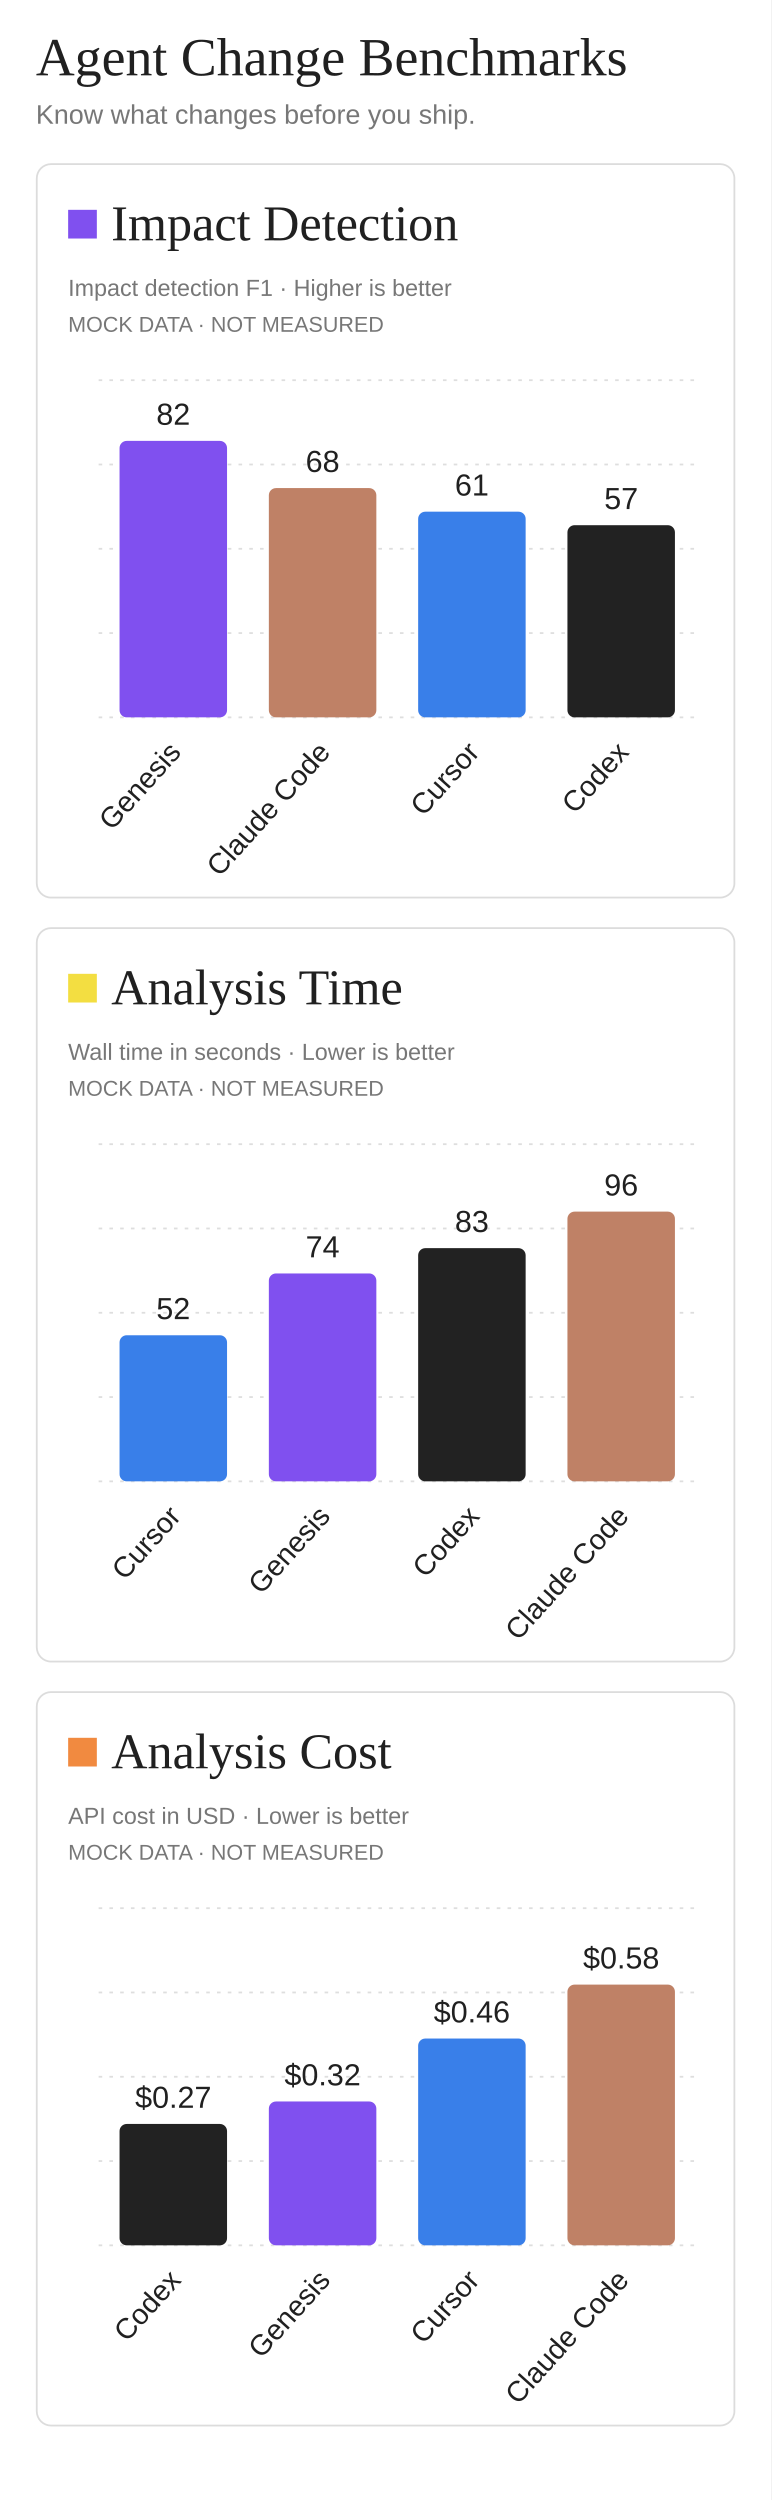
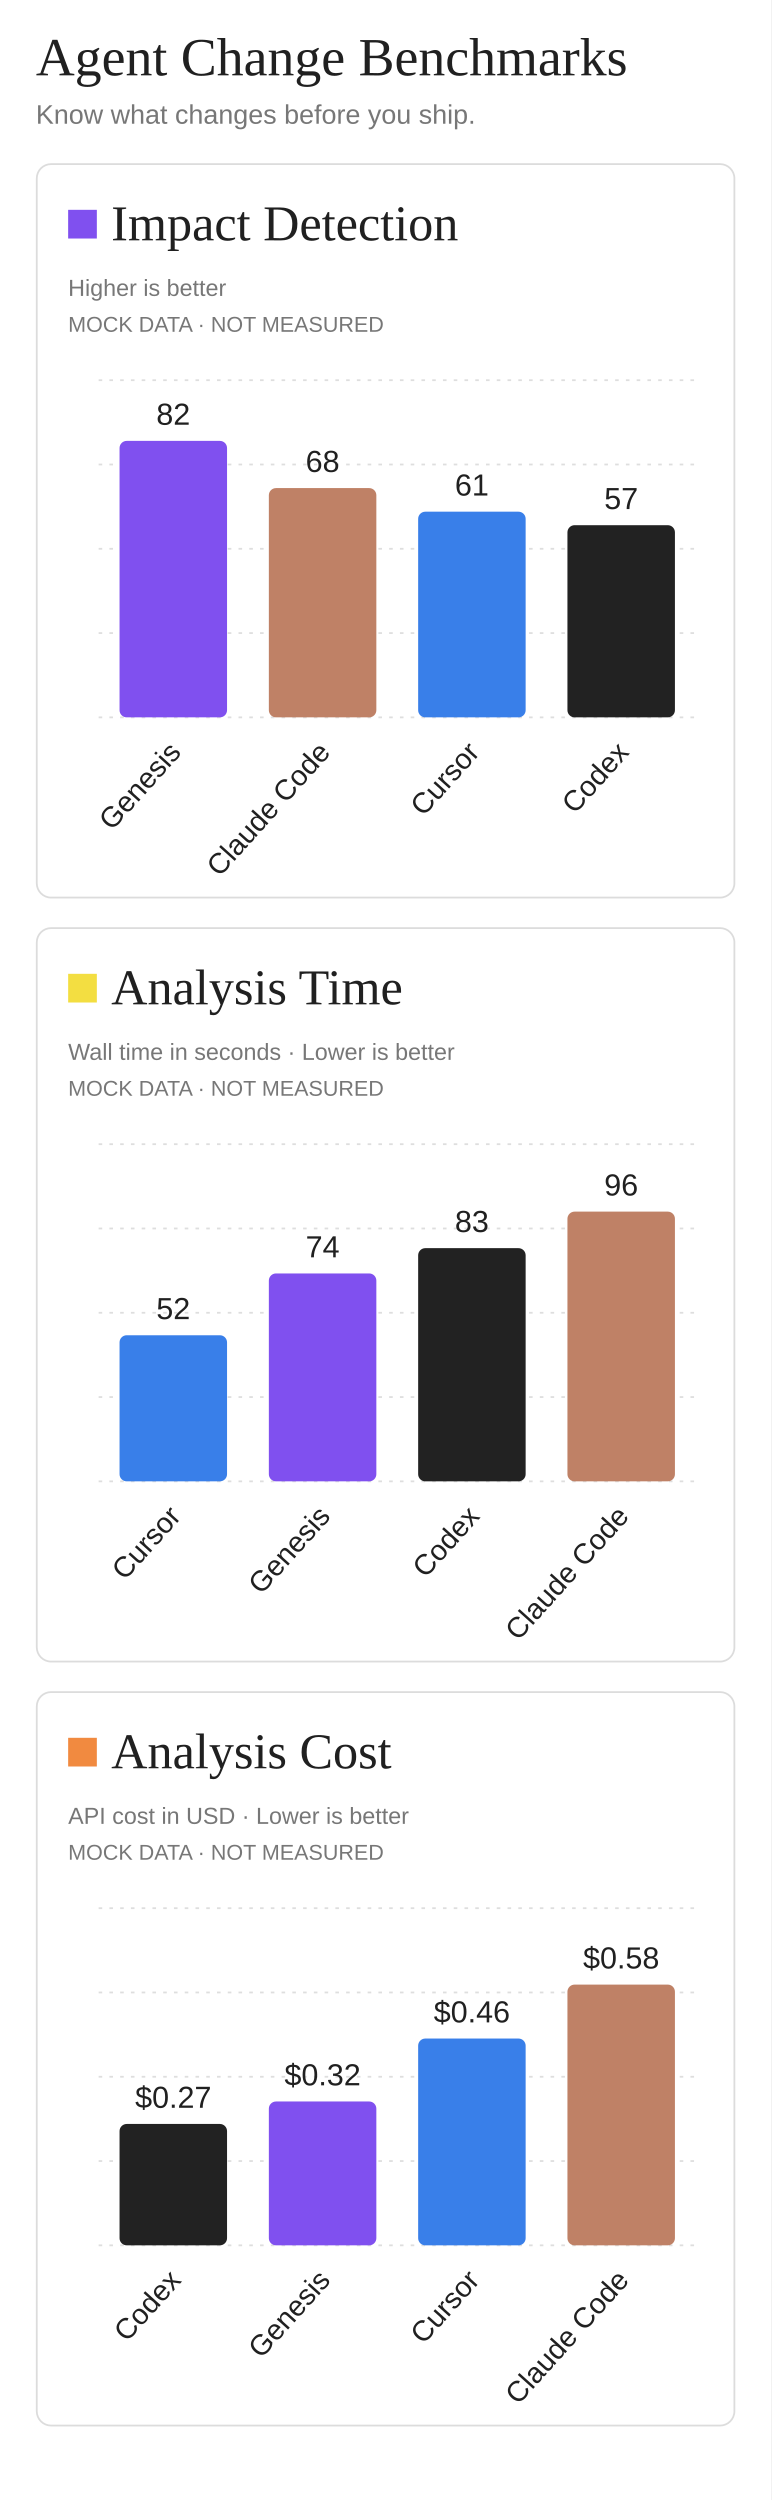
<svg xmlns="http://www.w3.org/2000/svg" width="430" height="1394" viewBox="0 0 430 1394" role="img" aria-labelledby="title desc">
  <rect width="100%" height="100%" fill="white" />
  <g font-family="Arial, Helvetica, sans-serif">
    <text x="20" y="42" font-size="30" fill="#202020" font-family="Georgia, Times New Roman, serif">Agent Change Benchmarks</text>
    <text x="20" y="69" font-size="15" fill="#777777">Know what changes before you ship.</text>
    <g transform="translate(20 91)">
      <rect x="0.5" y="0.5" width="389" height="409" rx="8" fill="white" stroke="#dcdcdc" />
      <rect x="18" y="26" width="16" height="16" fill="#8050ef" />
      <text x="42" y="43" font-size="28" fill="#202020" font-family="Georgia, Times New Roman, serif">Impact Detection</text>
-       <text x="18" y="74" font-size="13" fill="#777777">Impact detection F1 · Higher is better</text>
+       <text x="18" y="74" font-size="13" fill="#777777">Higher is better</text>
      <text x="18" y="94" font-size="12" fill="#777777">MOCK DATA · NOT MEASURED</text>
      <path d="M 35 309 H 368" stroke="#dedede" stroke-dasharray="2 4" />
      <path d="M 35 262.0 H 368" stroke="#dedede" stroke-dasharray="2 4" />
      <path d="M 35 215.0 H 368" stroke="#dedede" stroke-dasharray="2 4" />
      <path d="M 35 168.0 H 368" stroke="#dedede" stroke-dasharray="2 4" />
      <path d="M 35 121 H 368" stroke="#dedede" stroke-dasharray="2 4" />
      <rect x="46.66" y="154.84" width="59.94" height="154.16" rx="4" fill="#8050ef" />
      <text x="76.62" y="145.84" font-size="17" fill="#202020" text-anchor="middle">82</text>
      <text x="0" y="0" font-size="16" fill="#202020" transform="translate(81.62 329) rotate(-48)" text-anchor="end">Genesis</text>
      <rect x="129.91" y="181.16" width="59.94" height="127.84" rx="4" fill="#bf8166" />
      <text x="159.88" y="172.16" font-size="17" fill="#202020" text-anchor="middle">68</text>
      <text x="0" y="0" font-size="16" fill="#202020" transform="translate(164.88 329) rotate(-48)" text-anchor="end">Claude Code</text>
      <rect x="213.16" y="194.32" width="59.94" height="114.68" rx="4" fill="#397fe9" />
      <text x="243.12" y="185.32" font-size="17" fill="#202020" text-anchor="middle">61</text>
      <text x="0" y="0" font-size="16" fill="#202020" transform="translate(248.12 329) rotate(-48)" text-anchor="end">Cursor</text>
      <rect x="296.40" y="201.84" width="59.94" height="107.16" rx="4" fill="#222222" />
      <text x="326.38" y="192.84" font-size="17" fill="#202020" text-anchor="middle">57</text>
      <text x="0" y="0" font-size="16" fill="#202020" transform="translate(331.38 329) rotate(-48)" text-anchor="end">Codex</text>
    </g>
    <g transform="translate(20 517)">
      <rect x="0.5" y="0.5" width="389" height="409" rx="8" fill="white" stroke="#dcdcdc" />
      <rect x="18" y="26" width="16" height="16" fill="#f3de41" />
      <text x="42" y="43" font-size="28" fill="#202020" font-family="Georgia, Times New Roman, serif">Analysis Time</text>
      <text x="18" y="74" font-size="13" fill="#777777">Wall time in seconds · Lower is better</text>
      <text x="18" y="94" font-size="12" fill="#777777">MOCK DATA · NOT MEASURED</text>
      <path d="M 35 309 H 368" stroke="#dedede" stroke-dasharray="2 4" />
      <path d="M 35 262.0 H 368" stroke="#dedede" stroke-dasharray="2 4" />
      <path d="M 35 215.0 H 368" stroke="#dedede" stroke-dasharray="2 4" />
      <path d="M 35 168.0 H 368" stroke="#dedede" stroke-dasharray="2 4" />
      <path d="M 35 121 H 368" stroke="#dedede" stroke-dasharray="2 4" />
      <rect x="46.66" y="227.53" width="59.94" height="81.47" rx="4" fill="#397fe9" />
      <text x="76.62" y="218.53" font-size="17" fill="#202020" text-anchor="middle">52</text>
      <text x="0" y="0" font-size="16" fill="#202020" transform="translate(81.62 329) rotate(-48)" text-anchor="end">Cursor</text>
      <rect x="129.91" y="193.07" width="59.94" height="115.93" rx="4" fill="#8050ef" />
      <text x="159.88" y="184.07" font-size="17" fill="#202020" text-anchor="middle">74</text>
      <text x="0" y="0" font-size="16" fill="#202020" transform="translate(164.88 329) rotate(-48)" text-anchor="end">Genesis</text>
      <rect x="213.16" y="178.97" width="59.94" height="130.03" rx="4" fill="#222222" />
      <text x="243.12" y="169.97" font-size="17" fill="#202020" text-anchor="middle">83</text>
      <text x="0" y="0" font-size="16" fill="#202020" transform="translate(248.12 329) rotate(-48)" text-anchor="end">Codex</text>
      <rect x="296.40" y="158.60" width="59.94" height="150.40" rx="4" fill="#bf8166" />
      <text x="326.38" y="149.6" font-size="17" fill="#202020" text-anchor="middle">96</text>
      <text x="0" y="0" font-size="16" fill="#202020" transform="translate(331.38 329) rotate(-48)" text-anchor="end">Claude Code</text>
    </g>
    <g transform="translate(20 943)">
      <rect x="0.5" y="0.5" width="389" height="409" rx="8" fill="white" stroke="#dcdcdc" />
      <rect x="18" y="26" width="16" height="16" fill="#f18a40" />
      <text x="42" y="43" font-size="28" fill="#202020" font-family="Georgia, Times New Roman, serif">Analysis Cost</text>
      <text x="18" y="74" font-size="13" fill="#777777">API cost in USD · Lower is better</text>
      <text x="18" y="94" font-size="12" fill="#777777">MOCK DATA · NOT MEASURED</text>
      <path d="M 35 309 H 368" stroke="#dedede" stroke-dasharray="2 4" />
      <path d="M 35 262.0 H 368" stroke="#dedede" stroke-dasharray="2 4" />
      <path d="M 35 215.0 H 368" stroke="#dedede" stroke-dasharray="2 4" />
      <path d="M 35 168.0 H 368" stroke="#dedede" stroke-dasharray="2 4" />
      <path d="M 35 121 H 368" stroke="#dedede" stroke-dasharray="2 4" />
      <rect x="46.66" y="241.32" width="59.94" height="67.68" rx="4" fill="#222222" />
      <text x="76.62" y="232.32" font-size="17" fill="#202020" text-anchor="middle">$0.27</text>
      <text x="0" y="0" font-size="16" fill="#202020" transform="translate(81.62 329) rotate(-48)" text-anchor="end">Codex</text>
      <rect x="129.91" y="228.79" width="59.94" height="80.21" rx="4" fill="#8050ef" />
      <text x="159.88" y="219.79" font-size="17" fill="#202020" text-anchor="middle">$0.32</text>
      <text x="0" y="0" font-size="16" fill="#202020" transform="translate(164.88 329) rotate(-48)" text-anchor="end">Genesis</text>
      <rect x="213.16" y="193.69" width="59.94" height="115.31" rx="4" fill="#397fe9" />
      <text x="243.12" y="184.69" font-size="17" fill="#202020" text-anchor="middle">$0.46</text>
      <text x="0" y="0" font-size="16" fill="#202020" transform="translate(248.12 329) rotate(-48)" text-anchor="end">Cursor</text>
      <rect x="296.40" y="163.61" width="59.94" height="145.39" rx="4" fill="#bf8166" />
      <text x="326.38" y="154.61" font-size="17" fill="#202020" text-anchor="middle">$0.58</text>
      <text x="0" y="0" font-size="16" fill="#202020" transform="translate(331.38 329) rotate(-48)" text-anchor="end">Claude Code</text>
    </g>
  </g>
</svg>
